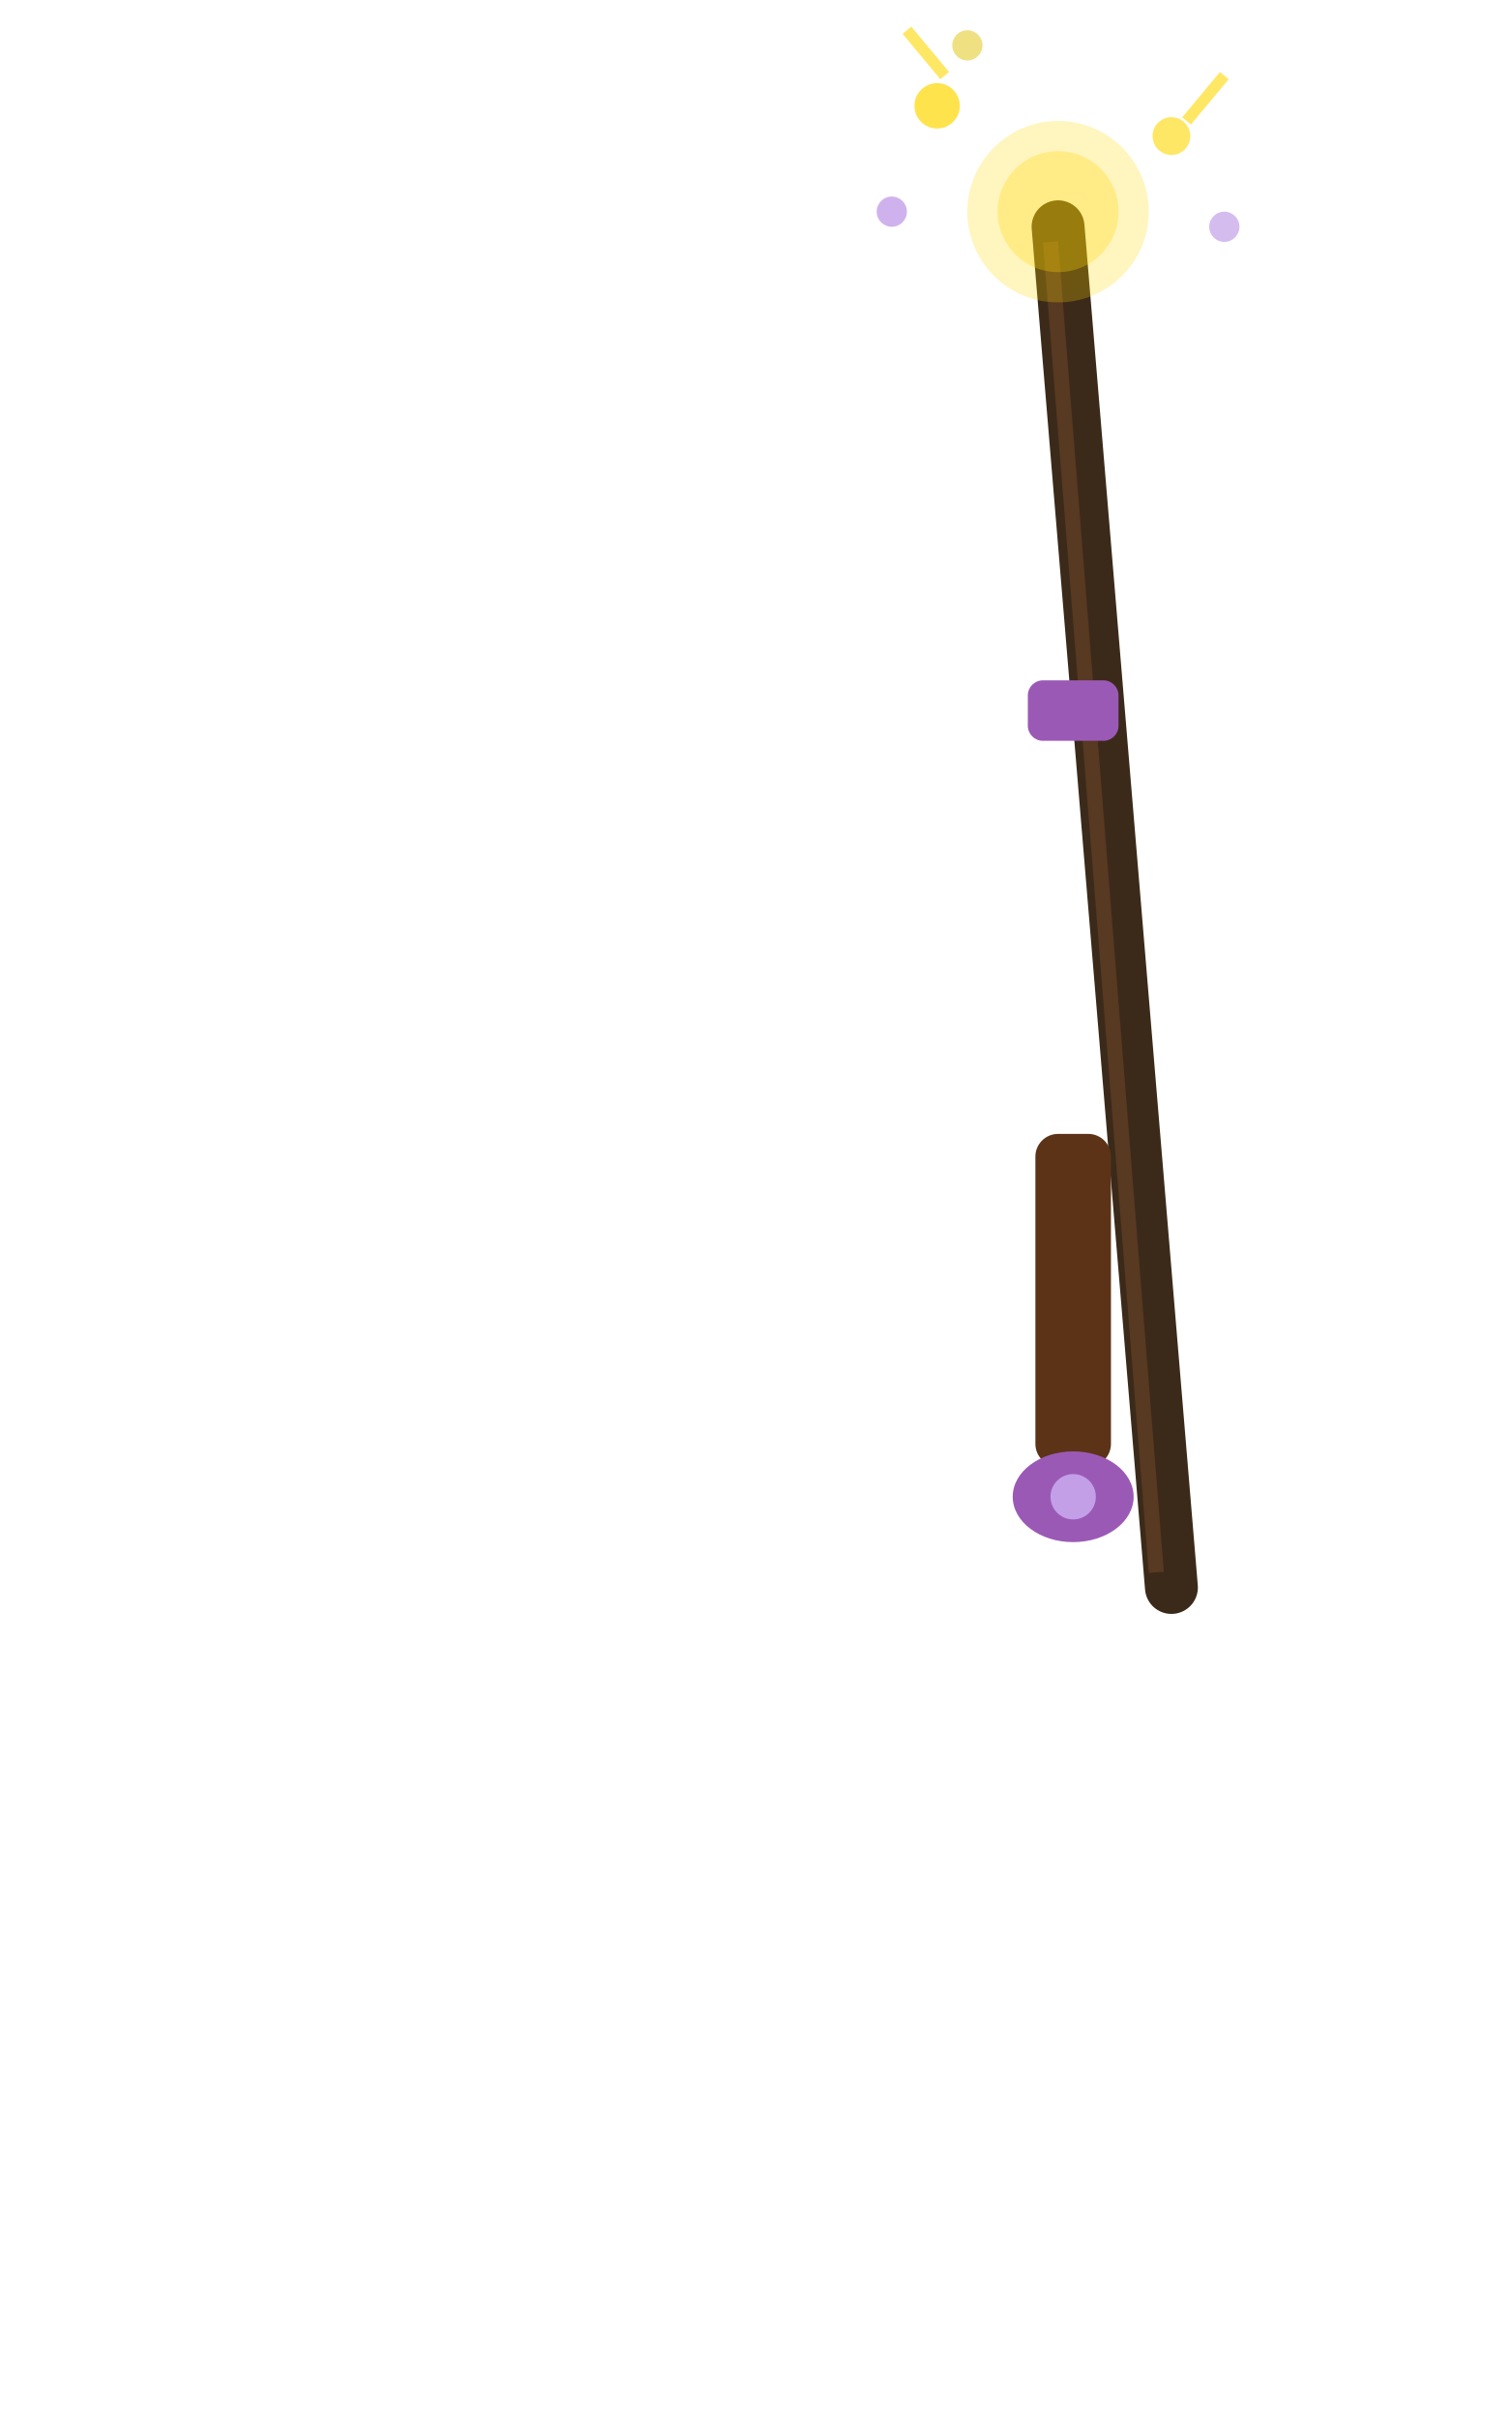
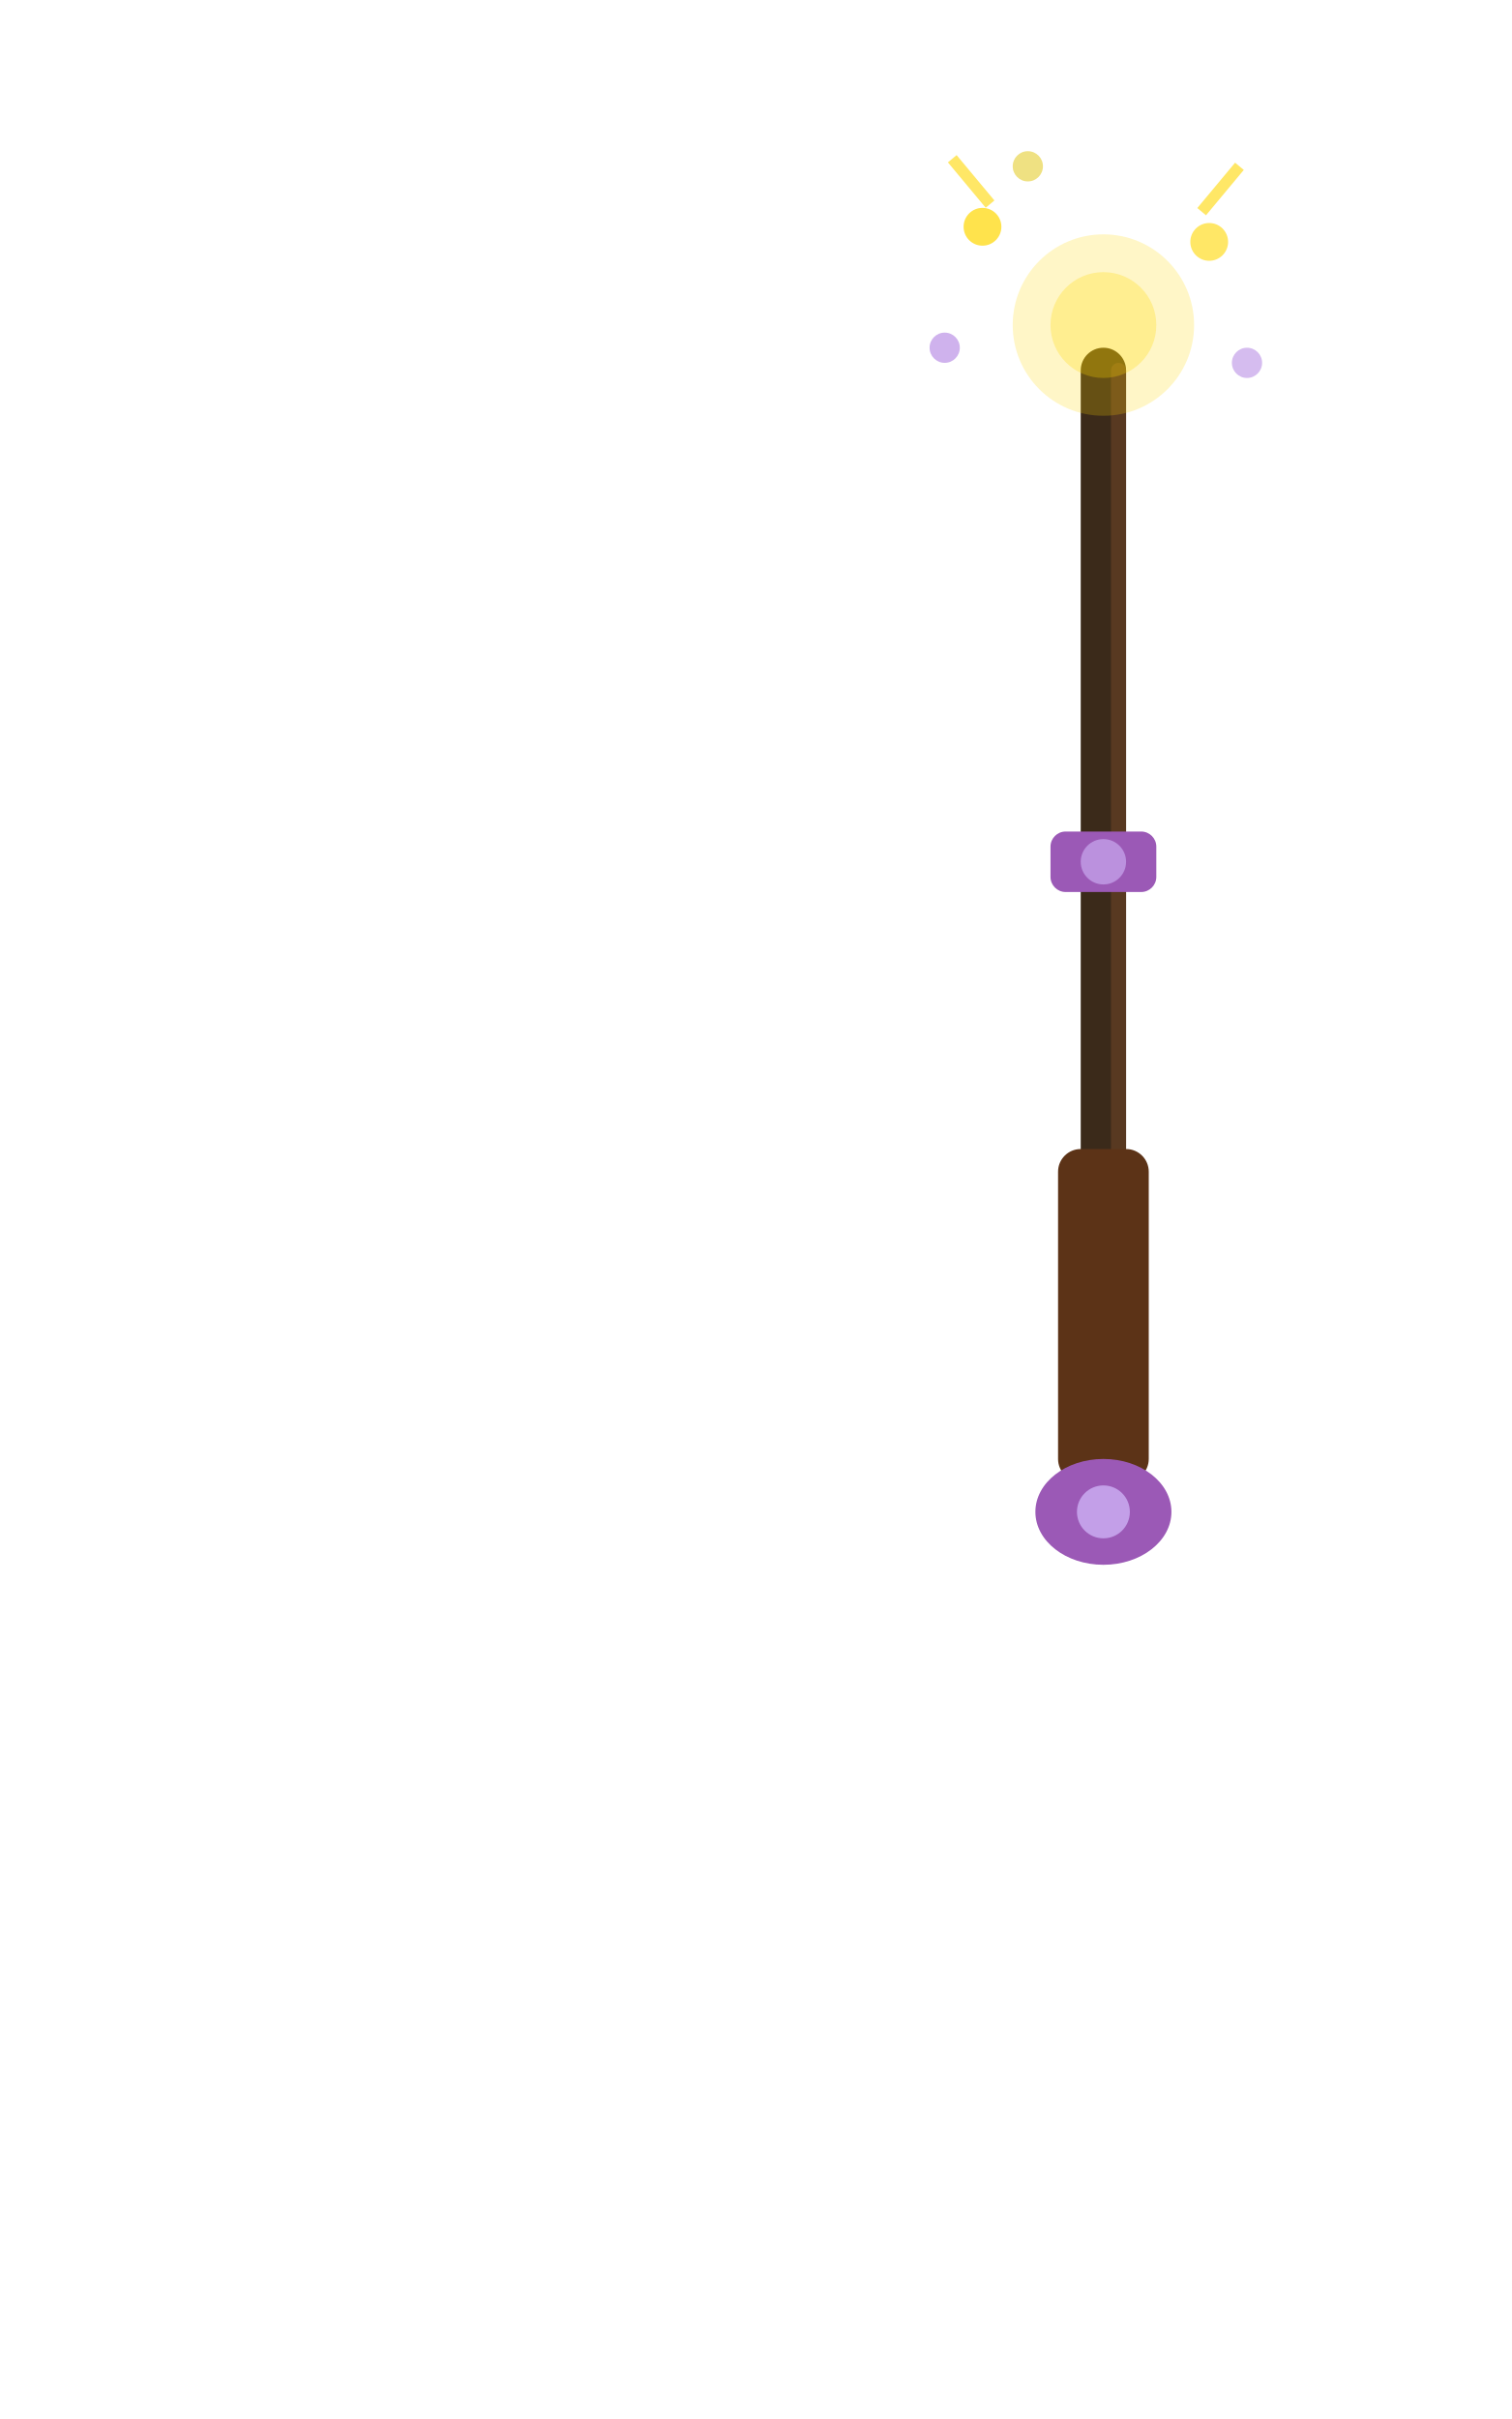
<svg xmlns="http://www.w3.org/2000/svg" viewBox="0 0 200 320" width="200" height="320">
-   <path d="M155 210 L140 30" stroke="#3B2A1A" stroke-width="7" stroke-linecap="round" />
-   <path d="M153 208 L139 32" stroke="#6B4226" stroke-width="2" opacity="0.6" />
-   <path d="M140,30 L135,18 L140,30 L128,25 L140,30 L134,40 L140,30 L152,25 L140,30 L146,40 L140,30 L145,18 Z" fill="#FFD700" />
-   <circle cx="140" cy="28" r="12" fill="#FFD700" opacity="0.25" />
-   <circle cx="140" cy="28" r="8" fill="#FFD700" opacity="0.3" />
-   <circle cx="124" cy="14" r="3" fill="#FFD700" opacity="0.7" />
-   <circle cx="118" cy="28" r="2" fill="#C39FE8" opacity="0.8" />
-   <circle cx="128" cy="6" r="2" fill="#E8D44D" opacity="0.7" />
-   <circle cx="155" cy="18" r="2.5" fill="#FFD700" opacity="0.6" />
-   <circle cx="162" cy="30" r="2" fill="#C39FE8" opacity="0.7" />
-   <path d="M125 10 L120 4" stroke="#FFD700" stroke-width="1.5" opacity="0.6" />
-   <path d="M157 16 L162 10" stroke="#FFD700" stroke-width="1.5" opacity="0.6" />
-   <rect x="136" y="90" width="12" height="8" fill="#9B59B6" rx="2" />
-   <rect x="137" y="150" width="10" height="44" fill="#5C3317" rx="3" />
-   <ellipse cx="142" cy="198" rx="8" ry="6" fill="#9B59B6" />
-   <circle cx="142" cy="198" r="3" fill="#C39FE8" />
+   <rect x="143" y="46" width="6" height="154" fill="#3B2A1A" rx="3" />
+   <rect x="147" y="48" width="2" height="150" fill="#6B4226" rx="1" opacity="0.6" />
+   <path d="M146,46 L143,35 L146,46 L135,41 L146,46 L141,56 L146,46 L157,41 L146,46 L151,56 L146,46 L149,35 Z" fill="#FFD700" />
+   <circle cx="146" cy="43" r="12" fill="#FFD700" opacity="0.22" />
+   <circle cx="146" cy="43" r="7" fill="#FFD700" opacity="0.28" />
+   <circle cx="130" cy="30" r="2.5" fill="#FFD700" opacity="0.7" />
+   <circle cx="125" cy="46" r="2" fill="#C39FE8" opacity="0.8" />
+   <circle cx="136" cy="22" r="2" fill="#E8D44D" opacity="0.7" />
+   <circle cx="160" cy="32" r="2.5" fill="#FFD700" opacity="0.6" />
+   <circle cx="165" cy="48" r="2" fill="#C39FE8" opacity="0.7" />
+   <path d="M131 27 L126 21" stroke="#FFD700" stroke-width="1.5" opacity="0.6" />
+   <path d="M159 28 L164 22" stroke="#FFD700" stroke-width="1.5" opacity="0.6" />
+   <rect x="139" y="110" width="14" height="8" fill="#9B59B6" rx="2" />
+   <circle cx="146" cy="114" r="3" fill="#C39FE8" opacity="0.8" />
+   <rect x="140" y="152" width="12" height="44" fill="#5C3317" rx="3" />
+   <ellipse cx="146" cy="200" rx="9" ry="7" fill="#9B59B6" />
+   <circle cx="146" cy="200" r="3.5" fill="#C39FE8" />
</svg>
